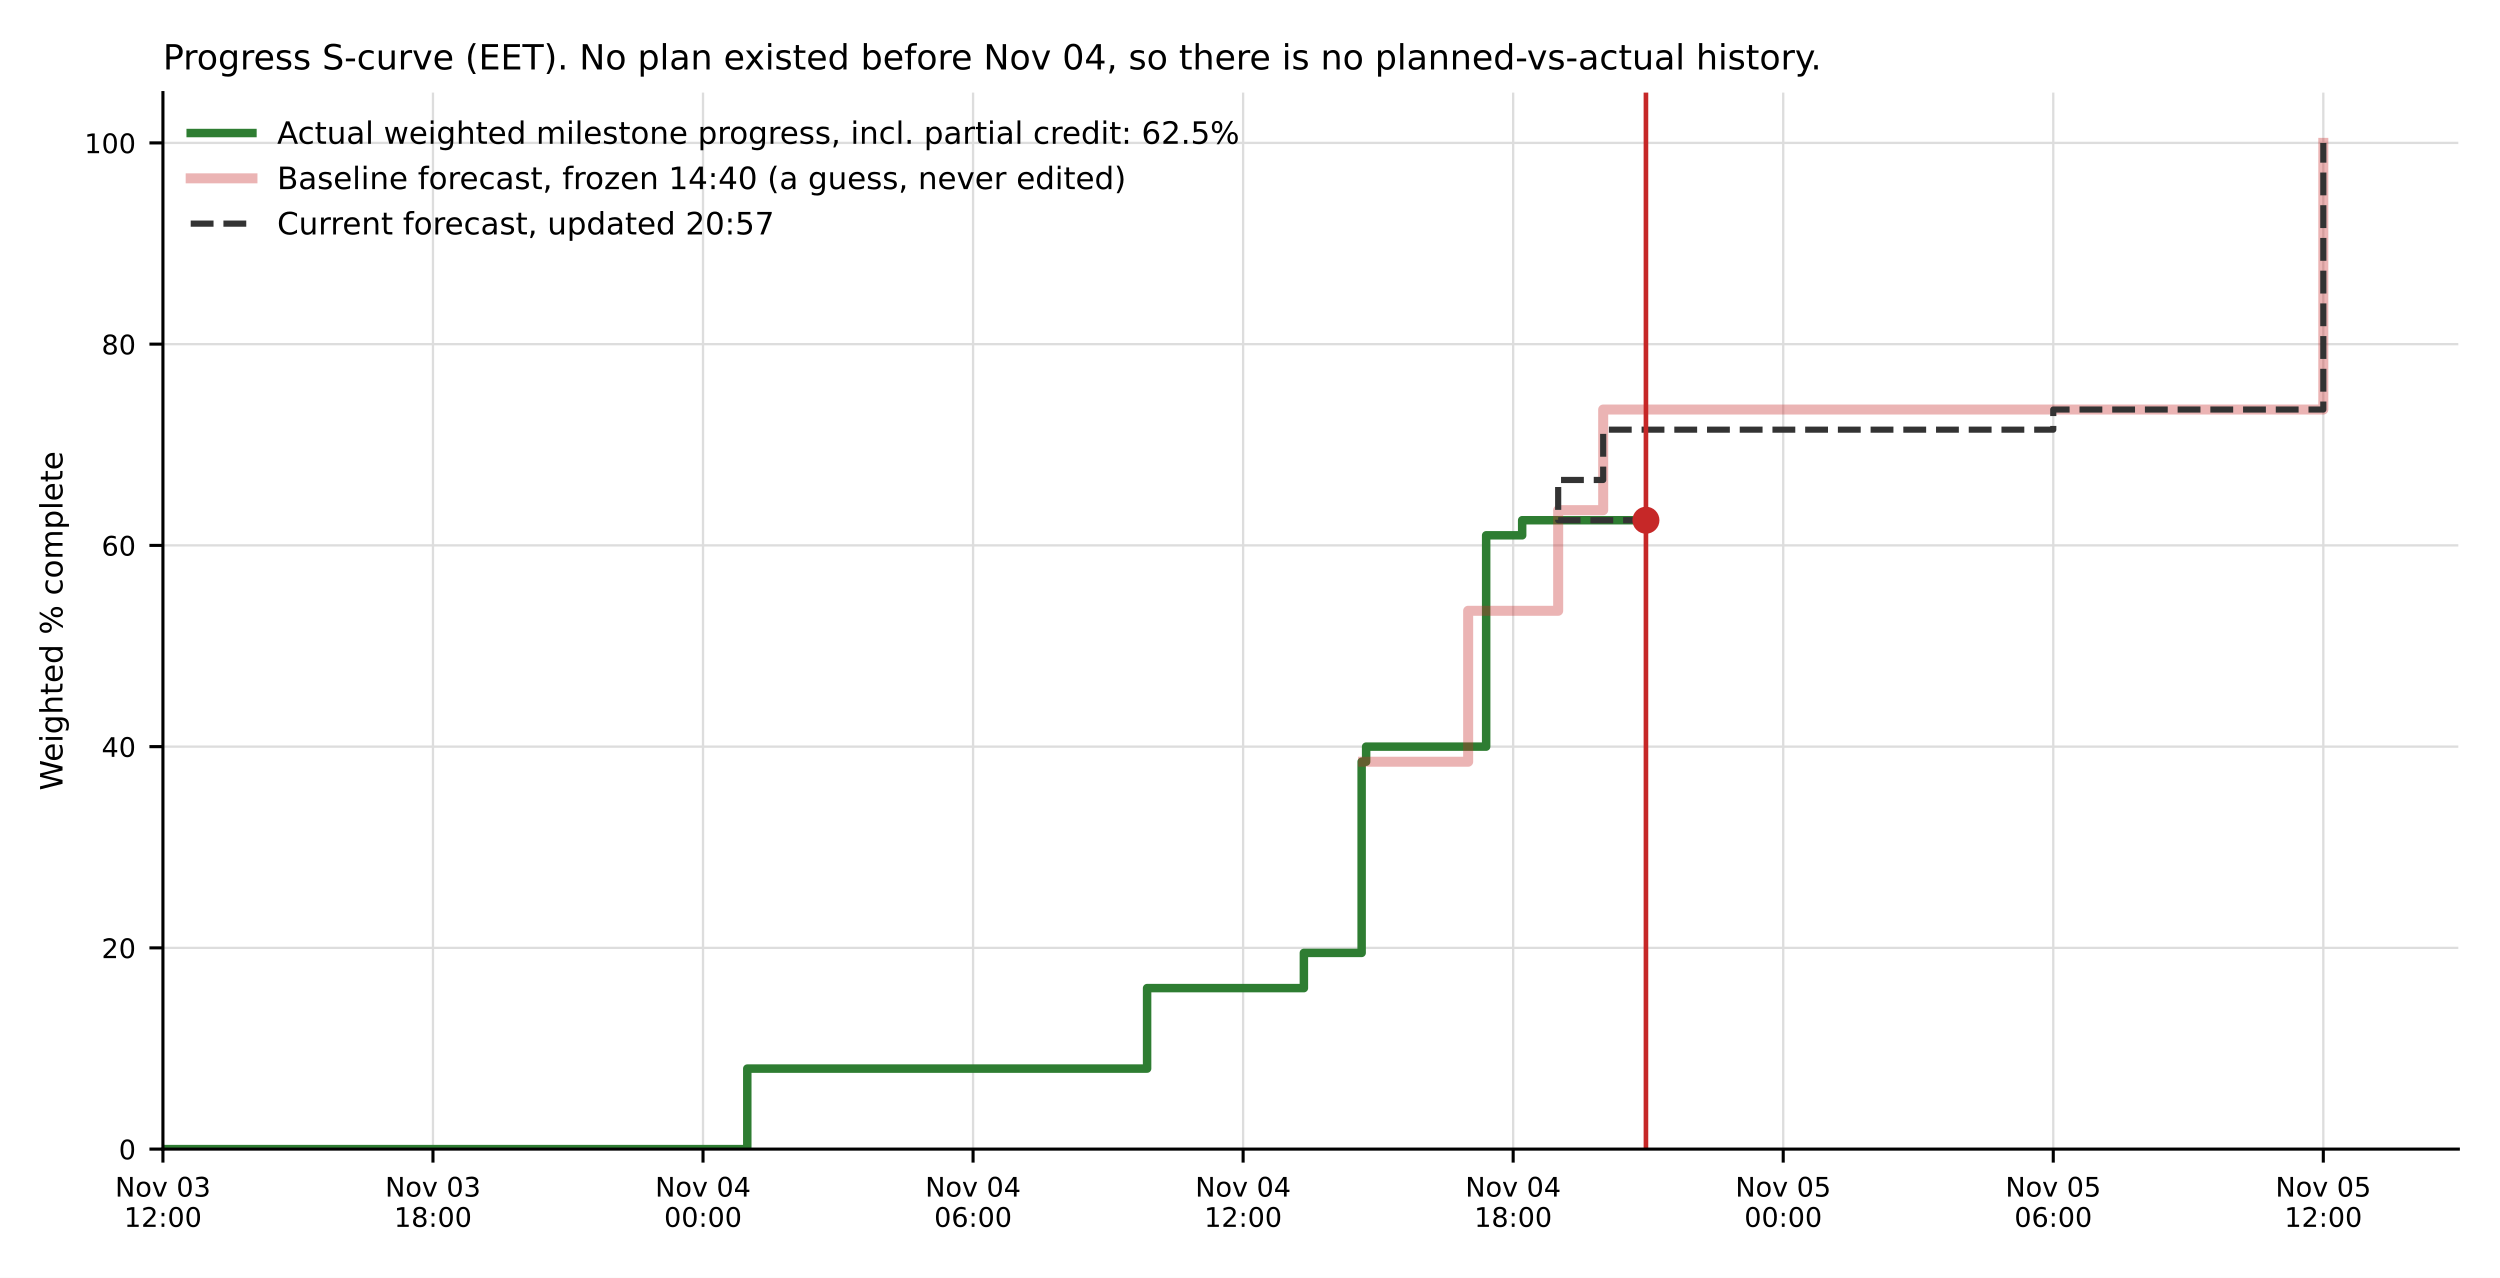
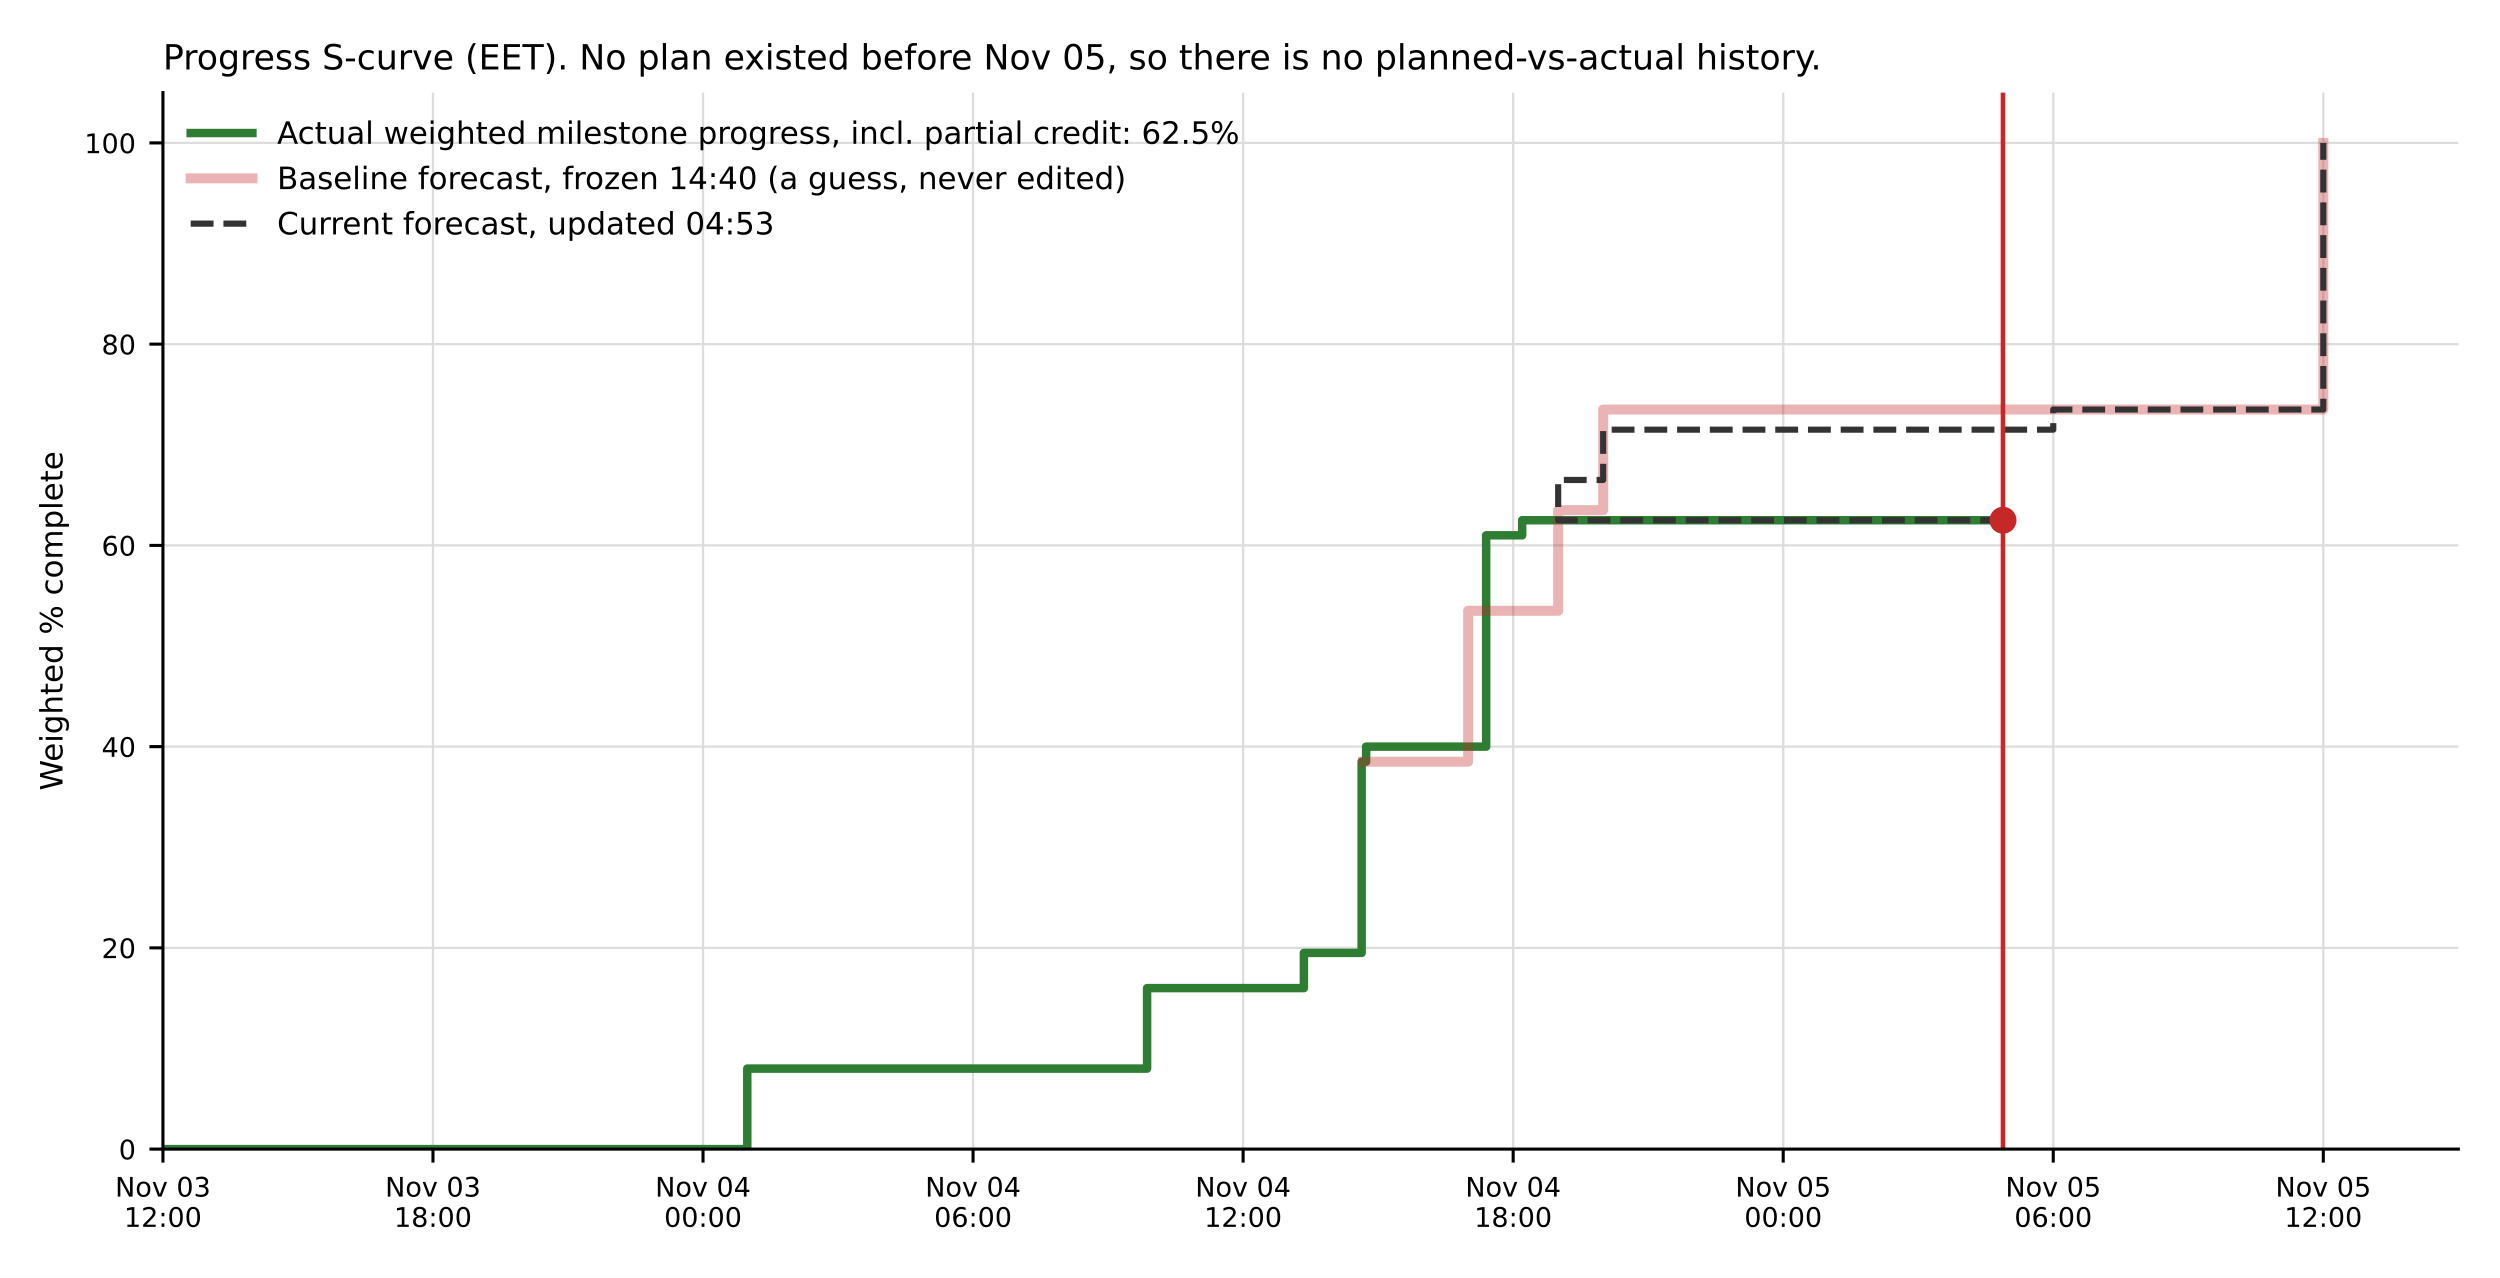
<svg xmlns="http://www.w3.org/2000/svg" xmlns:xlink="http://www.w3.org/1999/xlink" width="648pt" height="331.2pt" viewBox="0 0 648 331.2" version="1.1">
  <defs>
    <style type="text/css">*{stroke-linejoin: round; stroke-linecap: butt}</style>
  </defs>
  <g id="figure_1">
    <g id="patch_1">
      <path d="M 0 331.2  L 648 331.2  L 648 0  L 0 0  z " style="fill: #ffffff" />
    </g>
    <g id="axes_1">
      <g id="patch_2">
        <path d="M 42.23 297.848  L 637.2 297.848  L 637.2 24  L 42.23 24  z " style="fill: #ffffff" />
      </g>
      <g id="matplotlib.axis_1">
        <g id="xtick_1">
          <g id="line2d_1">
-             <path d="M 42.23 297.848  L 42.23 24  " clip-path="url(#p8ffe7e7c11)" style="fill: none; stroke: #dddddd; stroke-width: 0.6; stroke-linecap: square" />
+             <path d="M 42.23 297.848  L 42.23 24  " clip-path="url(#pda14f6357f)" style="fill: none; stroke: #dddddd; stroke-width: 0.6; stroke-linecap: square" />
          </g>
          <g id="line2d_2">
            <defs>
-               <path id="m84d46afdeb" d="M 0 0  L 0 3.5  " style="stroke: #000000; stroke-width: 0.8" />
+               <path id="m7eaa10b250" d="M 0 0  L 0 3.5  " style="stroke: #000000; stroke-width: 0.8" />
            </defs>
            <g>
-               <use xlink:href="#m84d46afdeb" x="42.23" y="297.848" style="stroke: #000000; stroke-width: 0.8" />
+               <use xlink:href="#m7eaa10b250" x="42.23" y="297.848" style="stroke: #000000; stroke-width: 0.8" />
            </g>
          </g>
          <g id="text_1">
            <text style="font-size: 7px; font-family: 'DejaVu Sans'" transform="translate(29.83234 310.1669)">Nov 03</text>
            <text style="font-size: 7px; font-family: 'DejaVu Sans'" transform="translate(32.14344 318.0054)">12:00</text>
          </g>
        </g>
        <g id="xtick_2">
          <g id="line2d_3">
-             <path d="M 112.226 297.848  L 112.226 24  " clip-path="url(#p8ffe7e7c11)" style="fill: none; stroke: #dddddd; stroke-width: 0.6; stroke-linecap: square" />
+             <path d="M 112.226 297.848  L 112.226 24  " clip-path="url(#pda14f6357f)" style="fill: none; stroke: #dddddd; stroke-width: 0.6; stroke-linecap: square" />
          </g>
          <g id="line2d_4">
            <g>
-               <use xlink:href="#m84d46afdeb" x="112.226" y="297.848" style="stroke: #000000; stroke-width: 0.8" />
+               <use xlink:href="#m7eaa10b250" x="112.226" y="297.848" style="stroke: #000000; stroke-width: 0.8" />
            </g>
          </g>
          <g id="text_2">
            <text style="font-size: 7px; font-family: 'DejaVu Sans'" transform="translate(99.82881 310.1669)">Nov 03</text>
            <text style="font-size: 7px; font-family: 'DejaVu Sans'" transform="translate(102.1399 318.0054)">18:00</text>
          </g>
        </g>
        <g id="xtick_3">
          <g id="line2d_5">
-             <path d="M 182.223 297.848  L 182.223 24  " clip-path="url(#p8ffe7e7c11)" style="fill: none; stroke: #dddddd; stroke-width: 0.6; stroke-linecap: square" />
+             <path d="M 182.223 297.848  L 182.223 24  " clip-path="url(#pda14f6357f)" style="fill: none; stroke: #dddddd; stroke-width: 0.6; stroke-linecap: square" />
          </g>
          <g id="line2d_6">
            <g>
-               <use xlink:href="#m84d46afdeb" x="182.223" y="297.848" style="stroke: #000000; stroke-width: 0.8" />
+               <use xlink:href="#m7eaa10b250" x="182.223" y="297.848" style="stroke: #000000; stroke-width: 0.8" />
            </g>
          </g>
          <g id="text_3">
            <text style="font-size: 7px; font-family: 'DejaVu Sans'" transform="translate(169.8253 310.1669)">Nov 04</text>
            <text style="font-size: 7px; font-family: 'DejaVu Sans'" transform="translate(172.1364 318.0054)">00:00</text>
          </g>
        </g>
        <g id="xtick_4">
          <g id="line2d_7">
-             <path d="M 252.219 297.848  L 252.219 24  " clip-path="url(#p8ffe7e7c11)" style="fill: none; stroke: #dddddd; stroke-width: 0.6; stroke-linecap: square" />
+             <path d="M 252.219 297.848  L 252.219 24  " clip-path="url(#pda14f6357f)" style="fill: none; stroke: #dddddd; stroke-width: 0.6; stroke-linecap: square" />
          </g>
          <g id="line2d_8">
            <g>
-               <use xlink:href="#m84d46afdeb" x="252.219" y="297.848" style="stroke: #000000; stroke-width: 0.8" />
+               <use xlink:href="#m7eaa10b250" x="252.219" y="297.848" style="stroke: #000000; stroke-width: 0.8" />
            </g>
          </g>
          <g id="text_4">
            <text style="font-size: 7px; font-family: 'DejaVu Sans'" transform="translate(239.8218 310.1669)">Nov 04</text>
            <text style="font-size: 7px; font-family: 'DejaVu Sans'" transform="translate(242.1328 318.0054)">06:00</text>
          </g>
        </g>
        <g id="xtick_5">
          <g id="line2d_9">
-             <path d="M 322.216 297.848  L 322.216 24  " clip-path="url(#p8ffe7e7c11)" style="fill: none; stroke: #dddddd; stroke-width: 0.6; stroke-linecap: square" />
+             <path d="M 322.216 297.848  L 322.216 24  " clip-path="url(#pda14f6357f)" style="fill: none; stroke: #dddddd; stroke-width: 0.6; stroke-linecap: square" />
          </g>
          <g id="line2d_10">
            <g>
-               <use xlink:href="#m84d46afdeb" x="322.216" y="297.848" style="stroke: #000000; stroke-width: 0.8" />
+               <use xlink:href="#m7eaa10b250" x="322.216" y="297.848" style="stroke: #000000; stroke-width: 0.8" />
            </g>
          </g>
          <g id="text_5">
            <text style="font-size: 7px; font-family: 'DejaVu Sans'" transform="translate(309.8182 310.1669)">Nov 04</text>
            <text style="font-size: 7px; font-family: 'DejaVu Sans'" transform="translate(312.1293 318.0054)">12:00</text>
          </g>
        </g>
        <g id="xtick_6">
          <g id="line2d_11">
-             <path d="M 392.212 297.848  L 392.212 24  " clip-path="url(#p8ffe7e7c11)" style="fill: none; stroke: #dddddd; stroke-width: 0.6; stroke-linecap: square" />
+             <path d="M 392.212 297.848  L 392.212 24  " clip-path="url(#pda14f6357f)" style="fill: none; stroke: #dddddd; stroke-width: 0.6; stroke-linecap: square" />
          </g>
          <g id="line2d_12">
            <g>
-               <use xlink:href="#m84d46afdeb" x="392.212" y="297.848" style="stroke: #000000; stroke-width: 0.8" />
+               <use xlink:href="#m7eaa10b250" x="392.212" y="297.848" style="stroke: #000000; stroke-width: 0.8" />
            </g>
          </g>
          <g id="text_6">
            <text style="font-size: 7px; font-family: 'DejaVu Sans'" transform="translate(379.8147 310.1669)">Nov 04</text>
            <text style="font-size: 7px; font-family: 'DejaVu Sans'" transform="translate(382.1258 318.0054)">18:00</text>
          </g>
        </g>
        <g id="xtick_7">
          <g id="line2d_13">
-             <path d="M 462.209 297.848  L 462.209 24  " clip-path="url(#p8ffe7e7c11)" style="fill: none; stroke: #dddddd; stroke-width: 0.6; stroke-linecap: square" />
+             <path d="M 462.209 297.848  L 462.209 24  " clip-path="url(#pda14f6357f)" style="fill: none; stroke: #dddddd; stroke-width: 0.6; stroke-linecap: square" />
          </g>
          <g id="line2d_14">
            <g>
-               <use xlink:href="#m84d46afdeb" x="462.209" y="297.848" style="stroke: #000000; stroke-width: 0.8" />
+               <use xlink:href="#m7eaa10b250" x="462.209" y="297.848" style="stroke: #000000; stroke-width: 0.8" />
            </g>
          </g>
          <g id="text_7">
            <text style="font-size: 7px; font-family: 'DejaVu Sans'" transform="translate(449.8112 310.1669)">Nov 05</text>
            <text style="font-size: 7px; font-family: 'DejaVu Sans'" transform="translate(452.1223 318.0054)">00:00</text>
          </g>
        </g>
        <g id="xtick_8">
          <g id="line2d_15">
-             <path d="M 532.205 297.848  L 532.205 24  " clip-path="url(#p8ffe7e7c11)" style="fill: none; stroke: #dddddd; stroke-width: 0.6; stroke-linecap: square" />
+             <path d="M 532.205 297.848  L 532.205 24  " clip-path="url(#pda14f6357f)" style="fill: none; stroke: #dddddd; stroke-width: 0.6; stroke-linecap: square" />
          </g>
          <g id="line2d_16">
            <g>
-               <use xlink:href="#m84d46afdeb" x="532.205" y="297.848" style="stroke: #000000; stroke-width: 0.8" />
+               <use xlink:href="#m7eaa10b250" x="532.205" y="297.848" style="stroke: #000000; stroke-width: 0.8" />
            </g>
          </g>
          <g id="text_8">
            <text style="font-size: 7px; font-family: 'DejaVu Sans'" transform="translate(519.8076 310.1669)">Nov 05</text>
            <text style="font-size: 7px; font-family: 'DejaVu Sans'" transform="translate(522.1187 318.0054)">06:00</text>
          </g>
        </g>
        <g id="xtick_9">
          <g id="line2d_17">
-             <path d="M 602.202 297.848  L 602.202 24  " clip-path="url(#p8ffe7e7c11)" style="fill: none; stroke: #dddddd; stroke-width: 0.6; stroke-linecap: square" />
+             <path d="M 602.202 297.848  L 602.202 24  " clip-path="url(#pda14f6357f)" style="fill: none; stroke: #dddddd; stroke-width: 0.6; stroke-linecap: square" />
          </g>
          <g id="line2d_18">
            <g>
-               <use xlink:href="#m84d46afdeb" x="602.202" y="297.848" style="stroke: #000000; stroke-width: 0.8" />
+               <use xlink:href="#m7eaa10b250" x="602.202" y="297.848" style="stroke: #000000; stroke-width: 0.8" />
            </g>
          </g>
          <g id="text_9">
            <text style="font-size: 7px; font-family: 'DejaVu Sans'" transform="translate(589.8041 310.1669)">Nov 05</text>
            <text style="font-size: 7px; font-family: 'DejaVu Sans'" transform="translate(592.1152 318.0054)">12:00</text>
          </g>
        </g>
      </g>
      <g id="matplotlib.axis_2">
        <g id="ytick_1">
          <g id="line2d_19">
-             <path d="M 42.23 297.848  L 637.2 297.848  " clip-path="url(#p8ffe7e7c11)" style="fill: none; stroke: #dddddd; stroke-width: 0.6; stroke-linecap: square" />
+             <path d="M 42.23 297.848  L 637.2 297.848  " clip-path="url(#pda14f6357f)" style="fill: none; stroke: #dddddd; stroke-width: 0.6; stroke-linecap: square" />
          </g>
          <g id="line2d_20">
            <defs>
-               <path id="mc79fd3b3a8" d="M 0 0  L -3.5 0  " style="stroke: #000000; stroke-width: 0.8" />
+               <path id="mf88a9afd94" d="M 0 0  L -3.5 0  " style="stroke: #000000; stroke-width: 0.8" />
            </defs>
            <g>
-               <use xlink:href="#mc79fd3b3a8" x="42.23" y="297.848" style="stroke: #000000; stroke-width: 0.8" />
+               <use xlink:href="#mf88a9afd94" x="42.23" y="297.848" style="stroke: #000000; stroke-width: 0.8" />
            </g>
          </g>
          <g id="text_10">
            <text style="font-size: 7px; font-family: 'DejaVu Sans'; text-anchor: end" x="35.23" y="300.507" transform="rotate(-0 35.23 300.5075)">0</text>
          </g>
        </g>
        <g id="ytick_2">
          <g id="line2d_21">
-             <path d="M 42.23 245.686  L 637.2 245.686  " clip-path="url(#p8ffe7e7c11)" style="fill: none; stroke: #dddddd; stroke-width: 0.6; stroke-linecap: square" />
+             <path d="M 42.23 245.686  L 637.2 245.686  " clip-path="url(#pda14f6357f)" style="fill: none; stroke: #dddddd; stroke-width: 0.6; stroke-linecap: square" />
          </g>
          <g id="line2d_22">
            <g>
-               <use xlink:href="#mc79fd3b3a8" x="42.23" y="245.686" style="stroke: #000000; stroke-width: 0.8" />
+               <use xlink:href="#mf88a9afd94" x="42.23" y="245.686" style="stroke: #000000; stroke-width: 0.8" />
            </g>
          </g>
          <g id="text_11">
            <text style="font-size: 7px; font-family: 'DejaVu Sans'; text-anchor: end" x="35.23" y="248.346" transform="rotate(-0 35.23 248.3459)">20</text>
          </g>
        </g>
        <g id="ytick_3">
          <g id="line2d_23">
-             <path d="M 42.23 193.525  L 637.2 193.525  " clip-path="url(#p8ffe7e7c11)" style="fill: none; stroke: #dddddd; stroke-width: 0.6; stroke-linecap: square" />
+             <path d="M 42.23 193.525  L 637.2 193.525  " clip-path="url(#pda14f6357f)" style="fill: none; stroke: #dddddd; stroke-width: 0.6; stroke-linecap: square" />
          </g>
          <g id="line2d_24">
            <g>
-               <use xlink:href="#mc79fd3b3a8" x="42.23" y="193.525" style="stroke: #000000; stroke-width: 0.8" />
+               <use xlink:href="#mf88a9afd94" x="42.23" y="193.525" style="stroke: #000000; stroke-width: 0.8" />
            </g>
          </g>
          <g id="text_12">
            <text style="font-size: 7px; font-family: 'DejaVu Sans'; text-anchor: end" x="35.23" y="196.184" transform="rotate(-0 35.23 196.1844)">40</text>
          </g>
        </g>
        <g id="ytick_4">
          <g id="line2d_25">
-             <path d="M 42.23 141.363  L 637.2 141.363  " clip-path="url(#p8ffe7e7c11)" style="fill: none; stroke: #dddddd; stroke-width: 0.6; stroke-linecap: square" />
+             <path d="M 42.23 141.363  L 637.2 141.363  " clip-path="url(#pda14f6357f)" style="fill: none; stroke: #dddddd; stroke-width: 0.6; stroke-linecap: square" />
          </g>
          <g id="line2d_26">
            <g>
-               <use xlink:href="#mc79fd3b3a8" x="42.23" y="141.363" style="stroke: #000000; stroke-width: 0.8" />
+               <use xlink:href="#mf88a9afd94" x="42.23" y="141.363" style="stroke: #000000; stroke-width: 0.8" />
            </g>
          </g>
          <g id="text_13">
            <text style="font-size: 7px; font-family: 'DejaVu Sans'; text-anchor: end" x="35.23" y="144.023" transform="rotate(-0 35.23 144.0229)">60</text>
          </g>
        </g>
        <g id="ytick_5">
          <g id="line2d_27">
-             <path d="M 42.23 89.202  L 637.2 89.202  " clip-path="url(#p8ffe7e7c11)" style="fill: none; stroke: #dddddd; stroke-width: 0.6; stroke-linecap: square" />
+             <path d="M 42.23 89.202  L 637.2 89.202  " clip-path="url(#pda14f6357f)" style="fill: none; stroke: #dddddd; stroke-width: 0.6; stroke-linecap: square" />
          </g>
          <g id="line2d_28">
            <g>
-               <use xlink:href="#mc79fd3b3a8" x="42.23" y="89.202" style="stroke: #000000; stroke-width: 0.8" />
+               <use xlink:href="#mf88a9afd94" x="42.23" y="89.202" style="stroke: #000000; stroke-width: 0.8" />
            </g>
          </g>
          <g id="text_14">
            <text style="font-size: 7px; font-family: 'DejaVu Sans'; text-anchor: end" x="35.23" y="91.861" transform="rotate(-0 35.23 91.86136)">80</text>
          </g>
        </g>
        <g id="ytick_6">
          <g id="line2d_29">
-             <path d="M 42.23 37.04  L 637.2 37.04  " clip-path="url(#p8ffe7e7c11)" style="fill: none; stroke: #dddddd; stroke-width: 0.6; stroke-linecap: square" />
+             <path d="M 42.23 37.04  L 637.2 37.04  " clip-path="url(#pda14f6357f)" style="fill: none; stroke: #dddddd; stroke-width: 0.6; stroke-linecap: square" />
          </g>
          <g id="line2d_30">
            <g>
-               <use xlink:href="#mc79fd3b3a8" x="42.23" y="37.04" style="stroke: #000000; stroke-width: 0.8" />
+               <use xlink:href="#mf88a9afd94" x="42.23" y="37.04" style="stroke: #000000; stroke-width: 0.8" />
            </g>
          </g>
          <g id="text_15">
            <text style="font-size: 7px; font-family: 'DejaVu Sans'; text-anchor: end" x="35.23" y="39.7" transform="rotate(-0 35.23 39.69983)">100</text>
          </g>
        </g>
        <g id="text_16">
          <text style="font-size: 8px; font-family: 'DejaVu Sans'; text-anchor: middle" x="16.205" y="160.924" transform="rotate(-90 16.205 160.924)">Weighted % complete</text>
        </g>
      </g>
      <g id="line2d_31">
-         <path d="M 42.23 297.848  L 193.695 297.848  L 193.695 276.983  L 297.328 276.983  L 297.328 256.119  L 337.965 256.119  L 337.965 246.991  L 352.937 246.991  L 352.937 236.558  L 352.937 236.558  L 352.937 197.437  L 354.103 197.437  L 354.103 193.525  L 385.213 193.525  L 385.213 177.876  L 385.213 177.876  L 385.213 138.755  L 394.546 138.755  L 394.546 134.843  L 426.627 134.843  " clip-path="url(#p8ffe7e7c11)" style="fill: none; stroke: #2e7d32; stroke-width: 2.2; stroke-linecap: square" />
+         <path d="M 42.23 297.848  L 193.695 297.848  L 193.695 276.983  L 297.328 276.983  L 297.328 256.119  L 337.965 256.119  L 337.965 246.991  L 352.937 246.991  L 352.937 236.558  L 352.937 236.558  L 352.937 197.437  L 354.103 197.437  L 354.103 193.525  L 385.213 193.525  L 385.213 177.876  L 385.213 177.876  L 385.213 138.755  L 394.546 138.755  L 394.546 134.843  L 519.178 134.843  " clip-path="url(#pda14f6357f)" style="fill: none; stroke: #2e7d32; stroke-width: 2.2; stroke-linecap: square" />
      </g>
      <g id="line2d_32">
-         <path d="M 353.325 197.437  L 380.546 197.437  L 380.546 158.316  L 403.878 158.316  L 403.878 147.884  L 403.878 147.884  L 403.878 132.235  L 415.545 132.235  L 415.545 119.195  L 415.545 119.195  L 415.545 106.154  L 602.202 106.154  L 602.202 97.026  L 602.202 97.026  L 602.202 37.04  " clip-path="url(#p8ffe7e7c11)" style="fill: none; stroke: #c62828; stroke-opacity: 0.35; stroke-width: 2.6; stroke-linecap: square" />
+         <path d="M 353.325 197.437  L 380.546 197.437  L 380.546 158.316  L 403.878 158.316  L 403.878 147.884  L 403.878 147.884  L 403.878 132.235  L 415.545 132.235  L 415.545 119.195  L 415.545 119.195  L 415.545 106.154  L 602.202 106.154  L 602.202 97.026  L 602.202 97.026  L 602.202 37.04  " clip-path="url(#pda14f6357f)" style="fill: none; stroke: #c62828; stroke-opacity: 0.35; stroke-width: 2.6; stroke-linecap: square" />
      </g>
      <g id="line2d_33">
-         <path d="M 426.627 134.843  L 403.878 134.843  L 403.878 124.411  L 415.545 124.411  L 415.545 111.371  L 532.205 111.371  L 532.205 106.154  L 602.202 106.154  L 602.202 97.026  L 602.202 97.026  L 602.202 37.04  " clip-path="url(#p8ffe7e7c11)" style="fill: none; stroke-dasharray: 5.92,2.56; stroke-dashoffset: 0; stroke: #333333; stroke-width: 1.6" />
+         <path d="M 519.178 134.843  L 403.878 134.843  L 403.878 124.411  L 415.545 124.411  L 415.545 111.371  L 532.205 111.371  L 532.205 106.154  L 602.202 106.154  L 602.202 97.026  L 602.202 97.026  L 602.202 37.04  " clip-path="url(#pda14f6357f)" style="fill: none; stroke-dasharray: 5.92,2.56; stroke-dashoffset: 0; stroke: #333333; stroke-width: 1.6" />
      </g>
      <g id="line2d_34">
-         <path d="M 426.627 297.848  L 426.627 24  " clip-path="url(#p8ffe7e7c11)" style="fill: none; stroke: #c62828; stroke-width: 1.2; stroke-linecap: square" />
+         <path d="M 519.178 297.848  L 519.178 24  " clip-path="url(#pda14f6357f)" style="fill: none; stroke: #c62828; stroke-width: 1.2; stroke-linecap: square" />
      </g>
      <g id="patch_3">
        <path d="M 42.23 297.848  L 42.23 24  " style="fill: none; stroke: #000000; stroke-width: 0.8; stroke-linejoin: miter; stroke-linecap: square" />
      </g>
      <g id="patch_4">
        <path d="M 42.23 297.848  L 637.2 297.848  " style="fill: none; stroke: #000000; stroke-width: 0.8; stroke-linejoin: miter; stroke-linecap: square" />
      </g>
      <g id="text_17">
-         <text style="font-size: 9px; font-family: 'DejaVu Sans'; text-anchor: start" x="42.23" y="18" transform="rotate(-0 42.23 18)">Progress S-curve (EET). No plan existed before Nov 04, so there is no planned-vs-actual history.</text>
+         <text style="font-size: 9px; font-family: 'DejaVu Sans'; text-anchor: start" x="42.23" y="18" transform="rotate(-0 42.23 18)">Progress S-curve (EET). No plan existed before Nov 05, so there is no planned-vs-actual history.</text>
      </g>
      <g id="PathCollection_1">
        <defs>
-           <path id="m19baf1fa95" d="M 0 3  C 0.796 3 1.559 2.684 2.121 2.121  C 2.684 1.559 3 0.796 3 0  C 3 -0.796 2.684 -1.559 2.121 -2.121  C 1.559 -2.684 0.796 -3 0 -3  C -0.796 -3 -1.559 -2.684 -2.121 -2.121  C -2.684 -1.559 -3 -0.796 -3 0  C -3 0.796 -2.684 1.559 -2.121 2.121  C -1.559 2.684 -0.796 3 0 3  z " style="stroke: #c62828" />
+           <path id="mfe01e60640" d="M 0 3  C 0.796 3 1.559 2.684 2.121 2.121  C 2.684 1.559 3 0.796 3 0  C 3 -0.796 2.684 -1.559 2.121 -2.121  C 1.559 -2.684 0.796 -3 0 -3  C -0.796 -3 -1.559 -2.684 -2.121 -2.121  C -2.684 -1.559 -3 -0.796 -3 0  C -3 0.796 -2.684 1.559 -2.121 2.121  C -1.559 2.684 -0.796 3 0 3  z " style="stroke: #c62828" />
        </defs>
-         <g clip-path="url(#p8ffe7e7c11)">
-           <use xlink:href="#m19baf1fa95" x="426.627" y="134.843" style="fill: #c62828; stroke: #c62828" />
+         <g clip-path="url(#pda14f6357f)">
+           <use xlink:href="#mfe01e60640" x="519.178" y="134.843" style="fill: #c62828; stroke: #c62828" />
        </g>
      </g>
      <g id="legend_1">
        <g id="line2d_35">
          <path d="M 49.43 34.479  L 57.43 34.479  L 65.43 34.479  " style="fill: none; stroke: #2e7d32; stroke-width: 2.2; stroke-linecap: square" />
        </g>
        <g id="text_18">
          <text style="font-size: 8px; font-family: 'DejaVu Sans'; text-anchor: start" x="71.83" y="37.279" transform="rotate(-0 71.83 37.27875)">Actual weighted milestone progress, incl. partial credit: 62.5%</text>
        </g>
        <g id="line2d_36">
          <path d="M 49.43 46.221  L 57.43 46.221  L 65.43 46.221  " style="fill: none; stroke: #c62828; stroke-opacity: 0.35; stroke-width: 2.6; stroke-linecap: square" />
        </g>
        <g id="text_19">
          <text style="font-size: 8px; font-family: 'DejaVu Sans'; text-anchor: start" x="71.83" y="49.021" transform="rotate(-0 71.83 49.02125)">Baseline forecast, frozen 14:40 (a guess, never edited)</text>
        </g>
        <g id="line2d_37">
          <path d="M 49.43 57.964  L 57.43 57.964  L 65.43 57.964  " style="fill: none; stroke-dasharray: 5.92,2.56; stroke-dashoffset: 0; stroke: #333333; stroke-width: 1.6" />
        </g>
        <g id="text_20">
-           <text style="font-size: 8px; font-family: 'DejaVu Sans'; text-anchor: start" x="71.83" y="60.764" transform="rotate(-0 71.83 60.76375)">Current forecast, updated 20:57</text>
+           <text style="font-size: 8px; font-family: 'DejaVu Sans'; text-anchor: start" x="71.83" y="60.764" transform="rotate(-0 71.83 60.76375)">Current forecast, updated 04:53</text>
        </g>
      </g>
    </g>
  </g>
  <defs>
-     <clipPath id="p8ffe7e7c11">
+     <clipPath id="pda14f6357f">
      <rect x="42.23" y="24" width="594.97" height="273.848" />
    </clipPath>
  </defs>
</svg>
